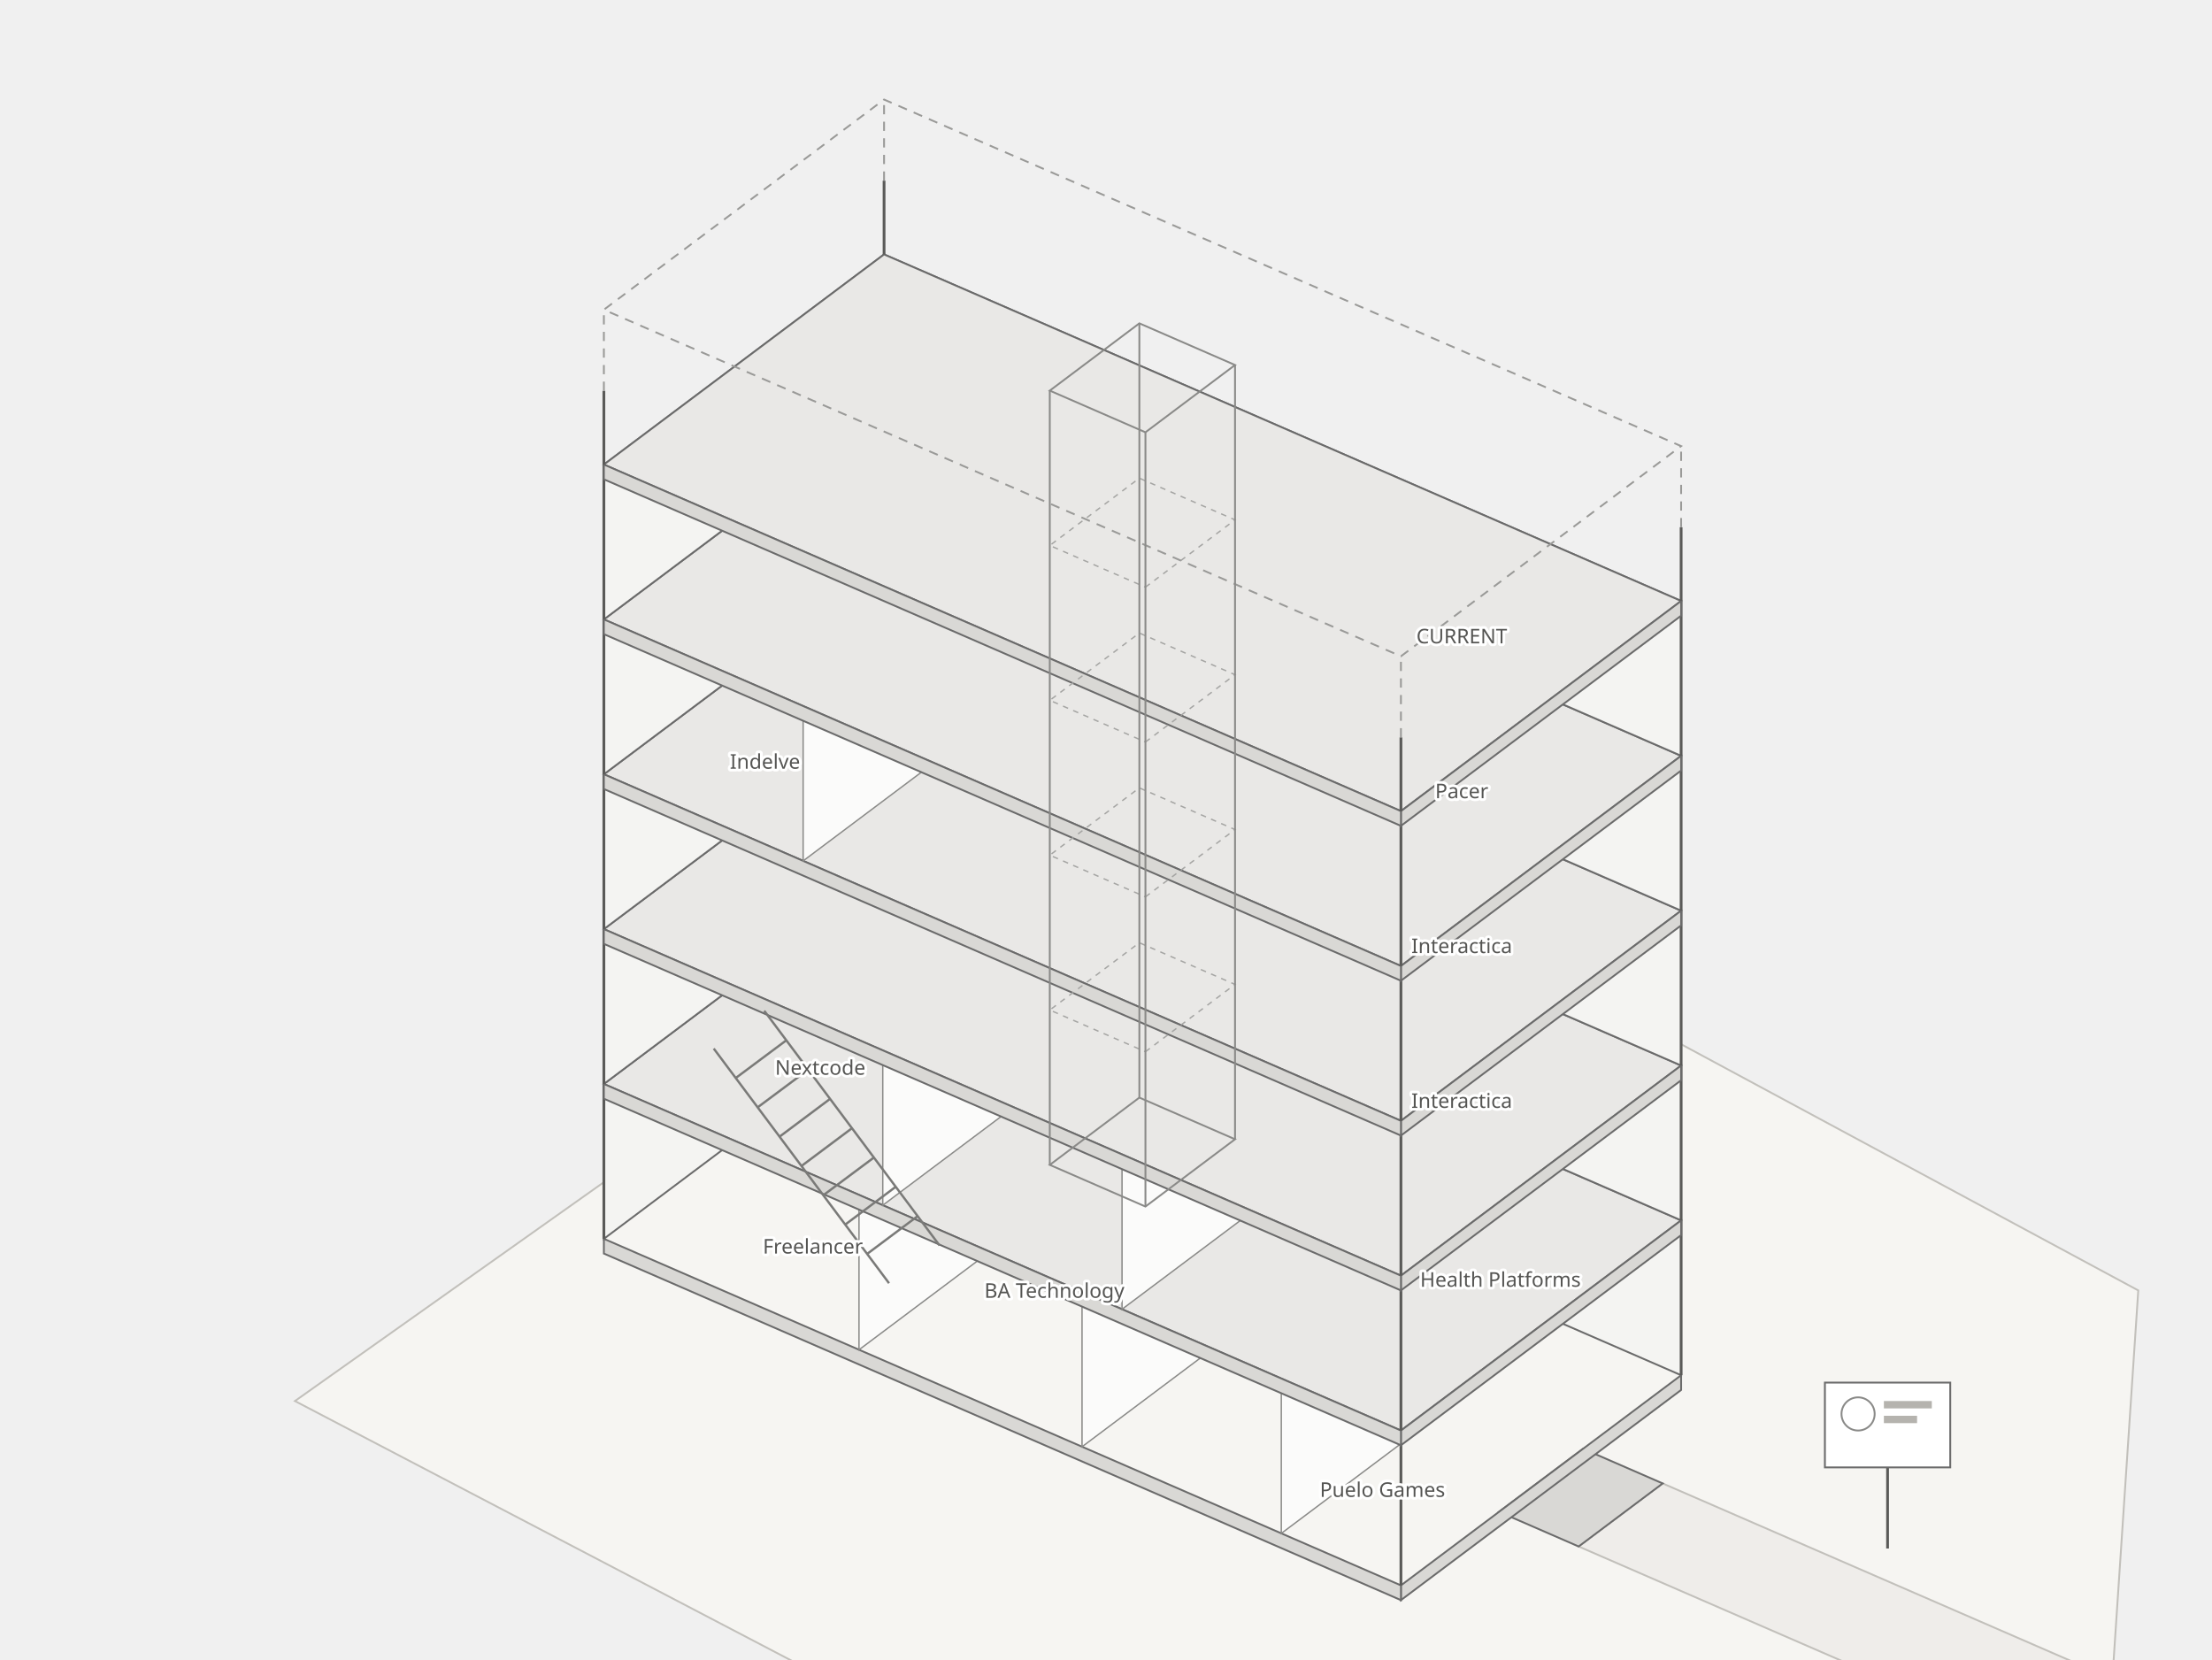
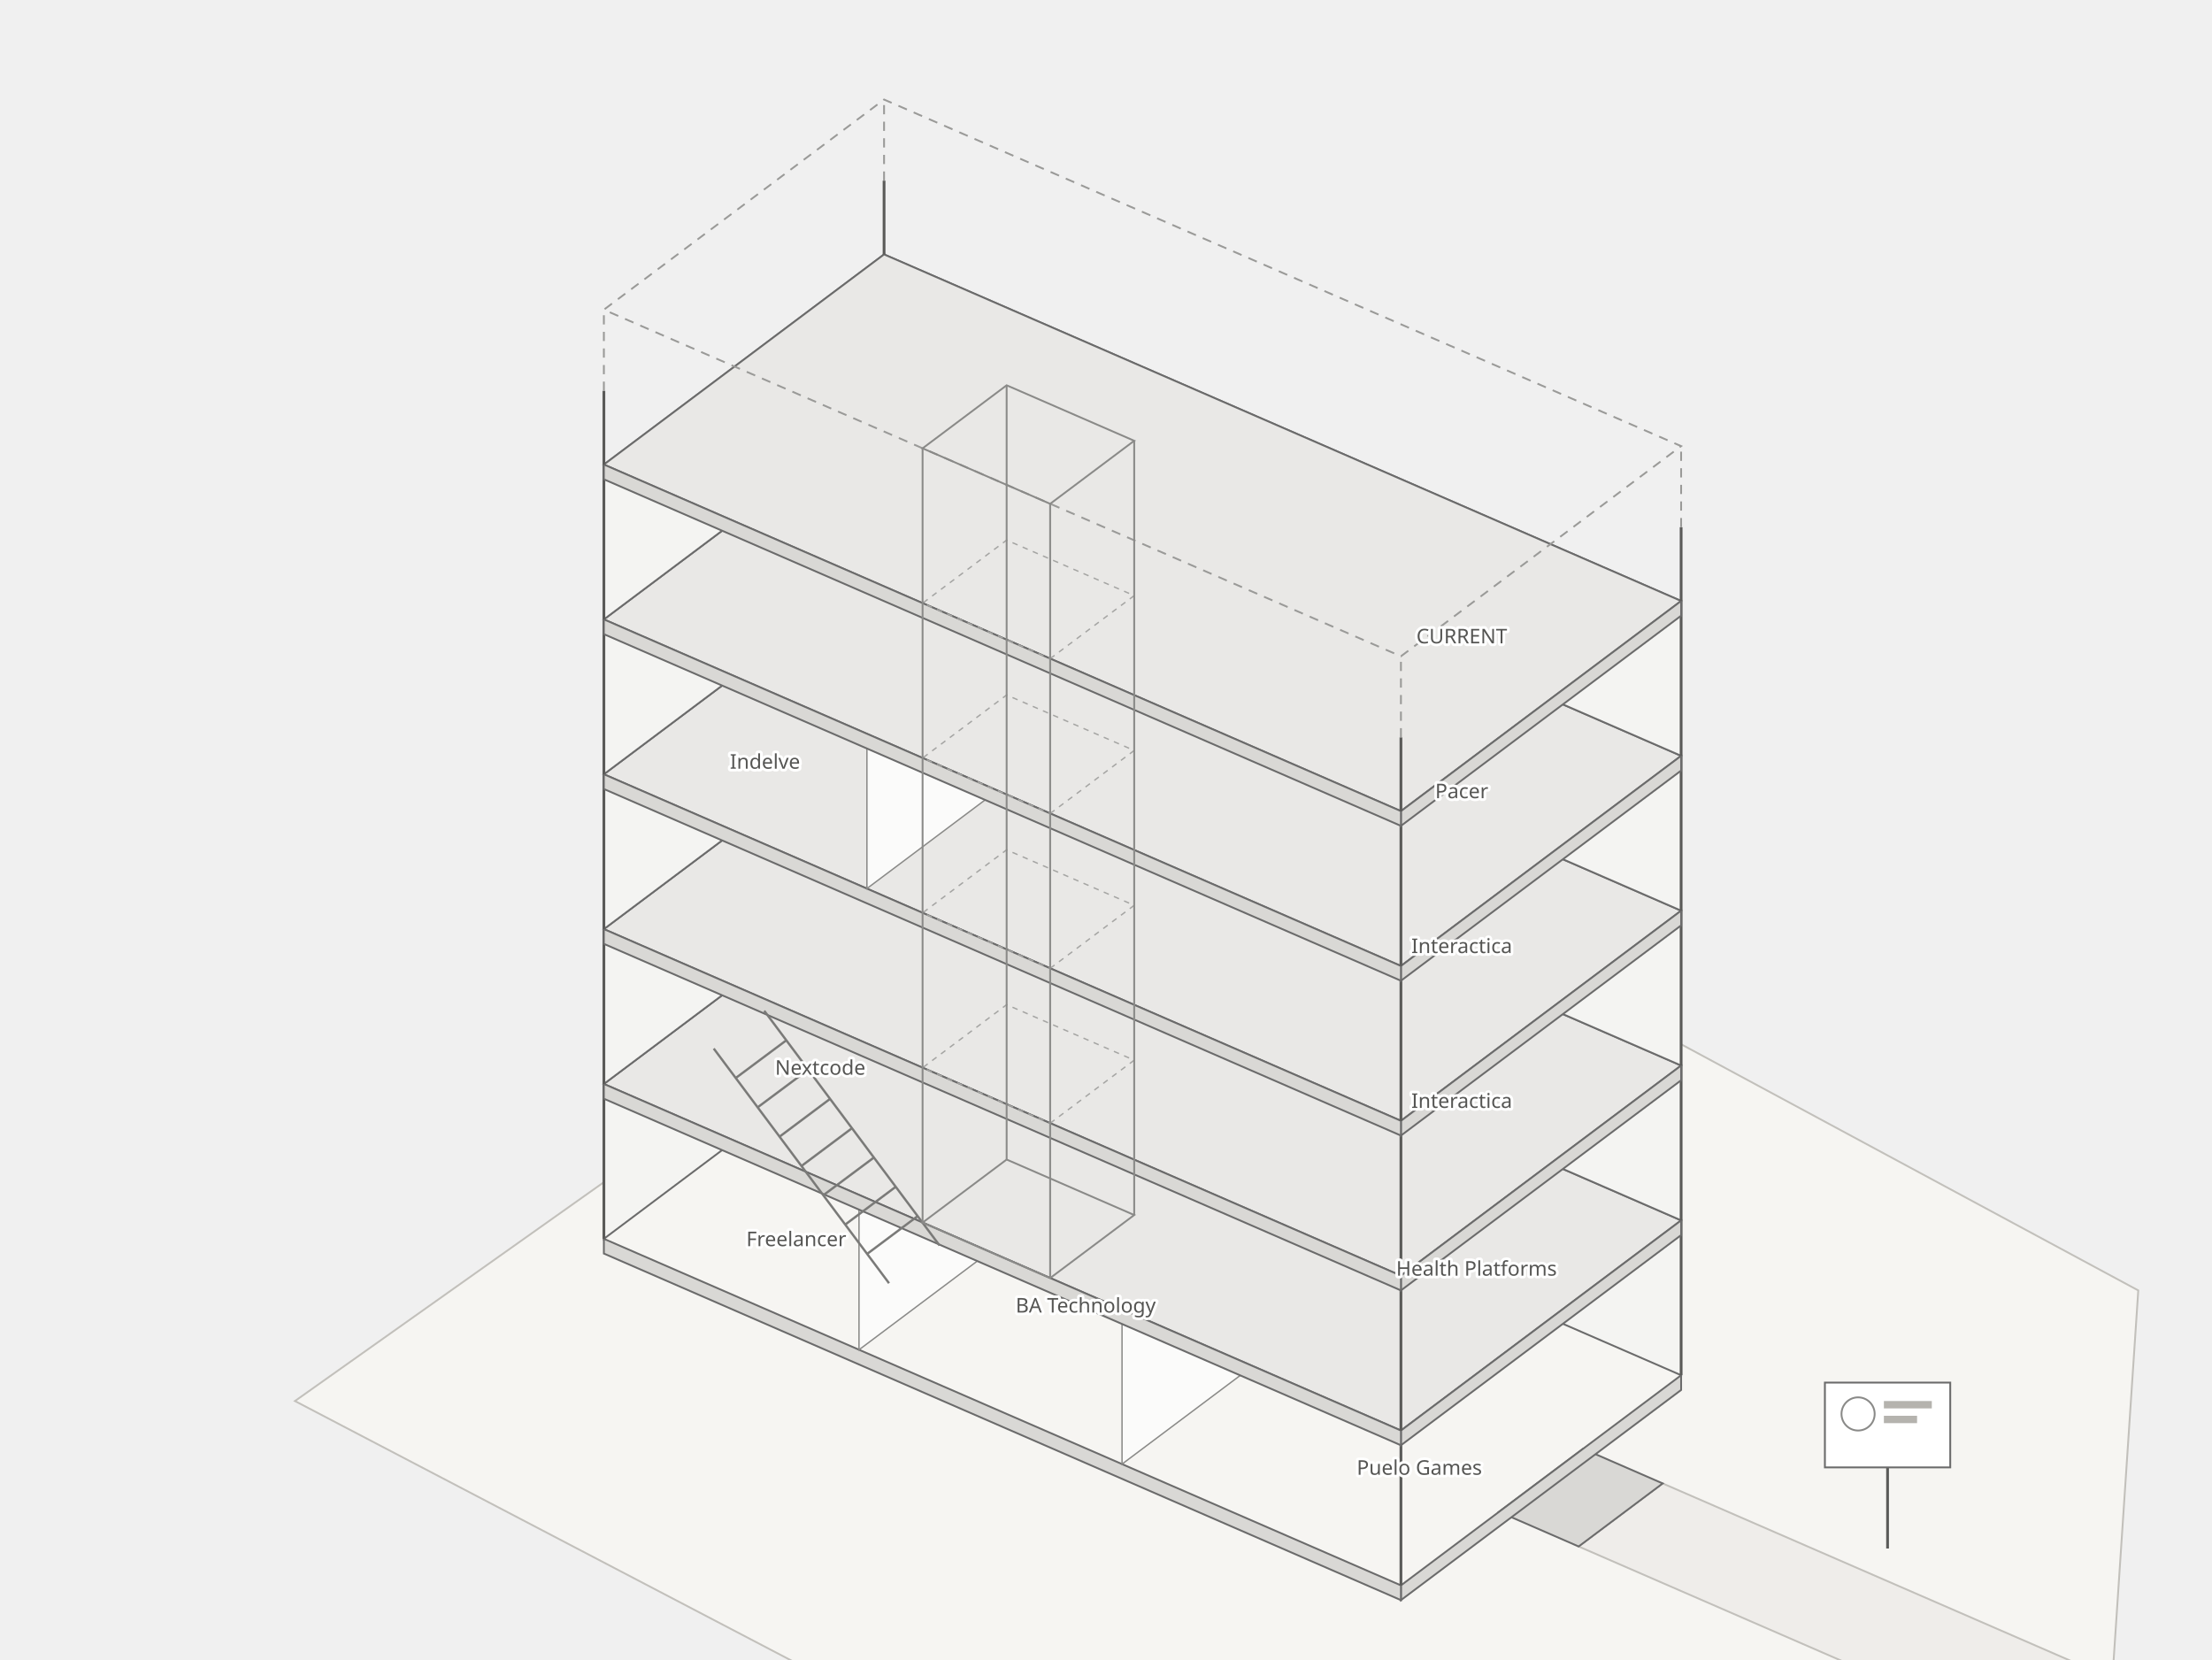
<svg xmlns="http://www.w3.org/2000/svg" viewBox="0 0 1200 900" role="img" aria-labelledby="diorama-title">
  <style>
    .dw-terrain { fill: #f6f5f2; stroke: #c2c0bb; stroke-width: 1; }
    .dw-path { fill: #efedea; stroke: #c2c0bb; stroke-width: 1; }
    .dw-sign { fill: #ffffff; stroke: #6b6b6b; stroke-width: 1; }
    .dw-wall { fill: #f4f4f2; stroke: #6b6b6b; stroke-width: 1; }
    .dw-slab { fill: #e9e8e6; stroke: #6b6b6b; stroke-width: 1; }
    .dw-slab-edge { fill: #d9d8d5; stroke: #6b6b6b; stroke-width: 1; }
    .dw-partition { fill: #fbfbfa; stroke: #8a8a88; stroke-width: 0.75; }
    .dw-column { fill: none; stroke: #5a5a58; stroke-width: 1.5; }
    .dw-shaft { fill: none; stroke: #8a8a88; stroke-width: 1; }
    .dw-shaft-dash { fill: none; stroke: #a5a5a3; stroke-width: 0.75; stroke-dasharray: 3 3; }
    .dw-stair { fill: none; stroke: #7a7a78; stroke-width: 1.25; }
    .dw-open { fill: none; stroke: #9a9a98; stroke-width: 1; stroke-dasharray: 5 4; }
    .dw-label {
      fill: #555553;
      stroke: #ffffff;
      stroke-width: 3px;
      paint-order: stroke;
      stroke-linejoin: round;
      font: 11px system-ui, sans-serif;
    }
  </style>
  <g id="terrain">
    <path class="dw-terrain" d="M160,760 L640,420 L1160,700 L1140,1000 L600,990 Z" />
  </g>
  <g id="path">
    <path class="dw-path" d="M856.4,838.9 L902.0,804.7 L1131.3,904.4 L1085.7,938.6 Z" />
  </g>
  <g id="entrance">
    <path class="dw-slab-edge" d="M813.2,820.1 L858.8,785.9 L902.0,804.7 L856.4,838.9 Z" />
  </g>
  <g id="career-sign">
    <line class="dw-column" x1="1024" y1="840" x2="1024" y2="794" />
    <rect class="dw-sign" x="990" y="750" width="68" height="46" />
    <circle class="dw-shaft" cx="1008" cy="767" r="9" />
    <rect x="1022" y="760" width="26" height="4" fill="#b5b3ae" />
    <rect x="1022" y="768" width="18" height="4" fill="#b5b3ae" />
  </g>
  <g id="building">
    <g id="floor-ground">
      <path class="dw-slab-edge" d="M760,860 L912,746 L912,754 L760,868 Z" />
      <path class="dw-slab-edge" d="M760,860 L327.6,672 L327.6,680 L760,868 Z" />
      <path class="dw-wall" d="M912,746 L479.6,558 L479.6,474 L912,662 Z" />
      <path class="dw-wall" d="M327.6,672 L479.6,558 L479.6,474 L327.6,588 Z" />
-       <path class="dw-partition" d="M695.1,831.8 L847.1,717.8 L847.1,633.8 L695.1,747.8 Z" />
-       <path class="dw-partition" d="M587.0,784.8 L739.0,670.8 L739.0,586.8 L587.0,700.8 Z" />
+       <path class="dw-partition" d="M608.7,794.2 L760.7,680.2 L760.7,596.2 L608.7,710.2 Z" />
      <path class="dw-partition" d="M466.0,732.2 L618.0,618.2 L618.0,534.2 L466.0,648.2 Z" />
      <line class="dw-column" x1="760" y1="860" x2="760" y2="776" />
      <line class="dw-column" x1="912" y1="746" x2="912" y2="662" />
      <line class="dw-column" x1="327.6" y1="672" x2="327.6" y2="588" />
      <line class="dw-column" x1="479.6" y1="558" x2="479.6" y2="474" />
    </g>
    <g id="floor-01">
      <path class="dw-slab" d="M760,776 L912,662 L479.6,474 L327.6,588 Z" />
      <path class="dw-slab-edge" d="M760,776 L912,662 L912,670 L760,784 Z" />
      <path class="dw-slab-edge" d="M760,776 L327.6,588 L327.6,596 L760,784 Z" />
      <path class="dw-wall" d="M912,662 L479.6,474 L479.6,390 L912,578 Z" />
      <path class="dw-wall" d="M327.6,588 L479.6,474 L479.6,390 L327.6,504 Z" />
-       <path class="dw-partition" d="M608.7,710.2 L760.7,596.2 L760.7,512.2 L608.7,626.2 Z" />
-       <path class="dw-partition" d="M478.9,653.8 L630.9,539.8 L630.9,455.8 L478.9,569.8 Z" />
      <line class="dw-column" x1="760" y1="776" x2="760" y2="692" />
      <line class="dw-column" x1="912" y1="662" x2="912" y2="578" />
      <line class="dw-column" x1="327.6" y1="588" x2="327.6" y2="504" />
      <line class="dw-column" x1="479.6" y1="474" x2="479.6" y2="390" />
    </g>
    <g id="floor-02">
      <path class="dw-slab" d="M760,692 L912,578 L479.6,390 L327.6,504 Z" />
      <path class="dw-slab-edge" d="M760,692 L912,578 L912,586 L760,700 Z" />
      <path class="dw-slab-edge" d="M760,692 L327.6,504 L327.6,512 L760,700 Z" />
      <path class="dw-wall" d="M912,578 L479.6,390 L479.6,306 L912,494 Z" />
      <path class="dw-wall" d="M327.6,504 L479.6,390 L479.6,306 L327.6,420 Z" />
      <line class="dw-column" x1="760" y1="692" x2="760" y2="608" />
      <line class="dw-column" x1="912" y1="578" x2="912" y2="494" />
      <line class="dw-column" x1="327.6" y1="504" x2="327.6" y2="420" />
      <line class="dw-column" x1="479.6" y1="390" x2="479.6" y2="306" />
    </g>
    <g id="floor-03">
      <path class="dw-slab" d="M760,608 L912,494 L479.6,306 L327.6,420 Z" />
      <path class="dw-slab-edge" d="M760,608 L912,494 L912,502 L760,616 Z" />
      <path class="dw-slab-edge" d="M760,608 L327.6,420 L327.6,428 L760,616 Z" />
      <path class="dw-wall" d="M912,494 L479.6,306 L479.6,222 L912,410 Z" />
      <path class="dw-wall" d="M327.6,420 L479.6,306 L479.6,222 L327.6,336 Z" />
-       <path class="dw-partition" d="M435.7,467.0 L587.7,353.0 L587.7,269.0 L435.7,383.0 Z" />
+       <path class="dw-partition" d="M470.3,482.0 L622.3,368.0 L622.3,284.0 L470.3,398.0 Z" />
      <line class="dw-column" x1="760" y1="608" x2="760" y2="524" />
      <line class="dw-column" x1="912" y1="494" x2="912" y2="410" />
      <line class="dw-column" x1="327.6" y1="420" x2="327.6" y2="336" />
      <line class="dw-column" x1="479.6" y1="306" x2="479.6" y2="222" />
    </g>
    <g id="floor-04">
      <path class="dw-slab" d="M760,524 L912,410 L479.6,222 L327.6,336 Z" />
      <path class="dw-slab-edge" d="M760,524 L912,410 L912,418 L760,532 Z" />
      <path class="dw-slab-edge" d="M760,524 L327.6,336 L327.6,344 L760,532 Z" />
      <path class="dw-wall" d="M912,410 L479.6,222 L479.6,138 L912,326 Z" />
      <path class="dw-wall" d="M327.6,336 L479.6,222 L479.6,138 L327.6,252 Z" />
      <line class="dw-column" x1="760" y1="524" x2="760" y2="440" />
      <line class="dw-column" x1="912" y1="410" x2="912" y2="326" />
      <line class="dw-column" x1="327.6" y1="336" x2="327.6" y2="252" />
      <line class="dw-column" x1="479.6" y1="222" x2="479.6" y2="138" />
    </g>
    <g id="floor-05">
      <path class="dw-slab" d="M760,440 L912,326 L479.6,138 L327.6,252 Z" />
      <path class="dw-slab-edge" d="M760,440 L912,326 L912,334 L760,448 Z" />
      <path class="dw-slab-edge" d="M760,440 L327.6,252 L327.6,260 L760,448 Z" />
      <line class="dw-column" x1="760" y1="440" x2="760" y2="400" />
      <line class="dw-column" x1="912" y1="326" x2="912" y2="286" />
      <line class="dw-column" x1="327.6" y1="252" x2="327.6" y2="212" />
      <line class="dw-column" x1="479.6" y1="138" x2="479.6" y2="98" />
      <line class="dw-open" x1="760" y1="400" x2="760" y2="356" />
      <line class="dw-open" x1="912" y1="286" x2="912" y2="242" />
      <line class="dw-open" x1="327.6" y1="212" x2="327.6" y2="168" />
      <line class="dw-open" x1="479.6" y1="98" x2="479.6" y2="54" />
      <path class="dw-open" d="M760,356 L912,242 L479.6,54 L327.6,168 Z" />
    </g>
    <g id="staircase">
      <line class="dw-stair" x1="482.3" y1="696.1" x2="387.2" y2="568.8" />
      <line class="dw-stair" x1="509.7" y1="675.6" x2="414.6" y2="548.3" />
      <line class="dw-stair" x1="470.4" y1="680.2" x2="497.8" y2="659.7" />
      <line class="dw-stair" x1="458.5" y1="664.3" x2="485.9" y2="643.8" />
      <line class="dw-stair" x1="446.6" y1="648.4" x2="474.1" y2="627.9" />
      <line class="dw-stair" x1="434.8" y1="632.5" x2="462.2" y2="612.0" />
      <line class="dw-stair" x1="422.9" y1="616.6" x2="450.3" y2="596.1" />
      <line class="dw-stair" x1="411.0" y1="600.7" x2="438.5" y2="580.2" />
      <line class="dw-stair" x1="399.1" y1="584.8" x2="426.6" y2="564.3" />
    </g>
    <g id="elevator">
-       <path class="dw-shaft" d="M621.4,654.5 L670.0,618.0 L618.1,595.4 L569.5,631.9 Z" />
-       <path class="dw-shaft-dash" d="M621.4,570.5 L670.0,534.0 L618.1,511.4 L569.5,547.9 Z" />
-       <path class="dw-shaft-dash" d="M621.4,486.5 L670.0,450.0 L618.1,427.4 L569.5,463.9 Z" />
-       <path class="dw-shaft-dash" d="M621.4,402.5 L670.0,366.0 L618.1,343.4 L569.5,379.9 Z" />
-       <path class="dw-shaft-dash" d="M621.4,318.5 L670.0,282.0 L618.1,259.4 L569.5,295.9 Z" />
-       <line class="dw-shaft" x1="621.4" y1="654.5" x2="621.4" y2="234.5" />
-       <line class="dw-shaft" x1="670.0" y1="618.0" x2="670.0" y2="198.0" />
-       <line class="dw-shaft" x1="618.1" y1="595.4" x2="618.1" y2="175.4" />
-       <line class="dw-shaft" x1="569.5" y1="631.9" x2="569.5" y2="211.9" />
-       <path class="dw-shaft" d="M621.4,234.5 L670.0,198.0 L618.1,175.4 L569.5,211.9 Z" />
+       <path class="dw-shaft" d="M569.7,693.3 L615.3,659.1 L546.1,629.0 L500.5,663.2 Z" />
+       <path class="dw-shaft-dash" d="M569.7,609.3 L615.3,575.1 L546.1,545.0 L500.5,579.2 Z" />
+       <path class="dw-shaft-dash" d="M569.7,525.3 L615.3,491.1 L546.1,461.0 L500.5,495.2 Z" />
+       <path class="dw-shaft-dash" d="M569.7,441.3 L615.3,407.1 L546.1,377.0 L500.5,411.2 Z" />
+       <path class="dw-shaft-dash" d="M569.7,357.3 L615.3,323.1 L546.1,293.0 L500.5,327.2 Z" />
+       <line class="dw-shaft" x1="569.7" y1="693.3" x2="569.7" y2="273.3" />
+       <line class="dw-shaft" x1="615.3" y1="659.1" x2="615.3" y2="239.1" />
+       <line class="dw-shaft" x1="546.1" y1="629.0" x2="546.1" y2="209.0" />
+       <line class="dw-shaft" x1="500.5" y1="663.2" x2="500.5" y2="243.2" />
+       <path class="dw-shaft" d="M569.7,273.3 L615.3,239.1 L546.1,209.0 L500.5,243.2 Z" />
    </g>
  </g>
  <g id="labels">
-     <text class="dw-label" x="750" y="812" text-anchor="middle">Puelo Games</text>
-     <text class="dw-label" x="572" y="704" text-anchor="middle">BA Technology</text>
-     <text class="dw-label" x="441" y="680" text-anchor="middle">Freelancer</text>
-     <text class="dw-label" x="814" y="698" text-anchor="middle">Health Platforms</text>
+     <text class="dw-label" x="770" y="800" text-anchor="middle">Puelo Games</text>
+     <text class="dw-label" x="589" y="712" text-anchor="middle">BA Technology</text>
+     <text class="dw-label" x="432" y="676" text-anchor="middle">Freelancer</text>
+     <text class="dw-label" x="801" y="692" text-anchor="middle">Health Platforms</text>
    <text class="dw-label" x="445" y="583" text-anchor="middle">Nextcode</text>
    <text class="dw-label" x="793" y="601" text-anchor="middle">Interactica</text>
    <text class="dw-label" x="793" y="517" text-anchor="middle">Interactica</text>
    <text class="dw-label" x="415" y="417" text-anchor="middle">Indelve</text>
    <text class="dw-label" x="793" y="433" text-anchor="middle">Pacer</text>
    <text class="dw-label" x="793" y="349" text-anchor="middle">CURRENT</text>
  </g>
</svg>
